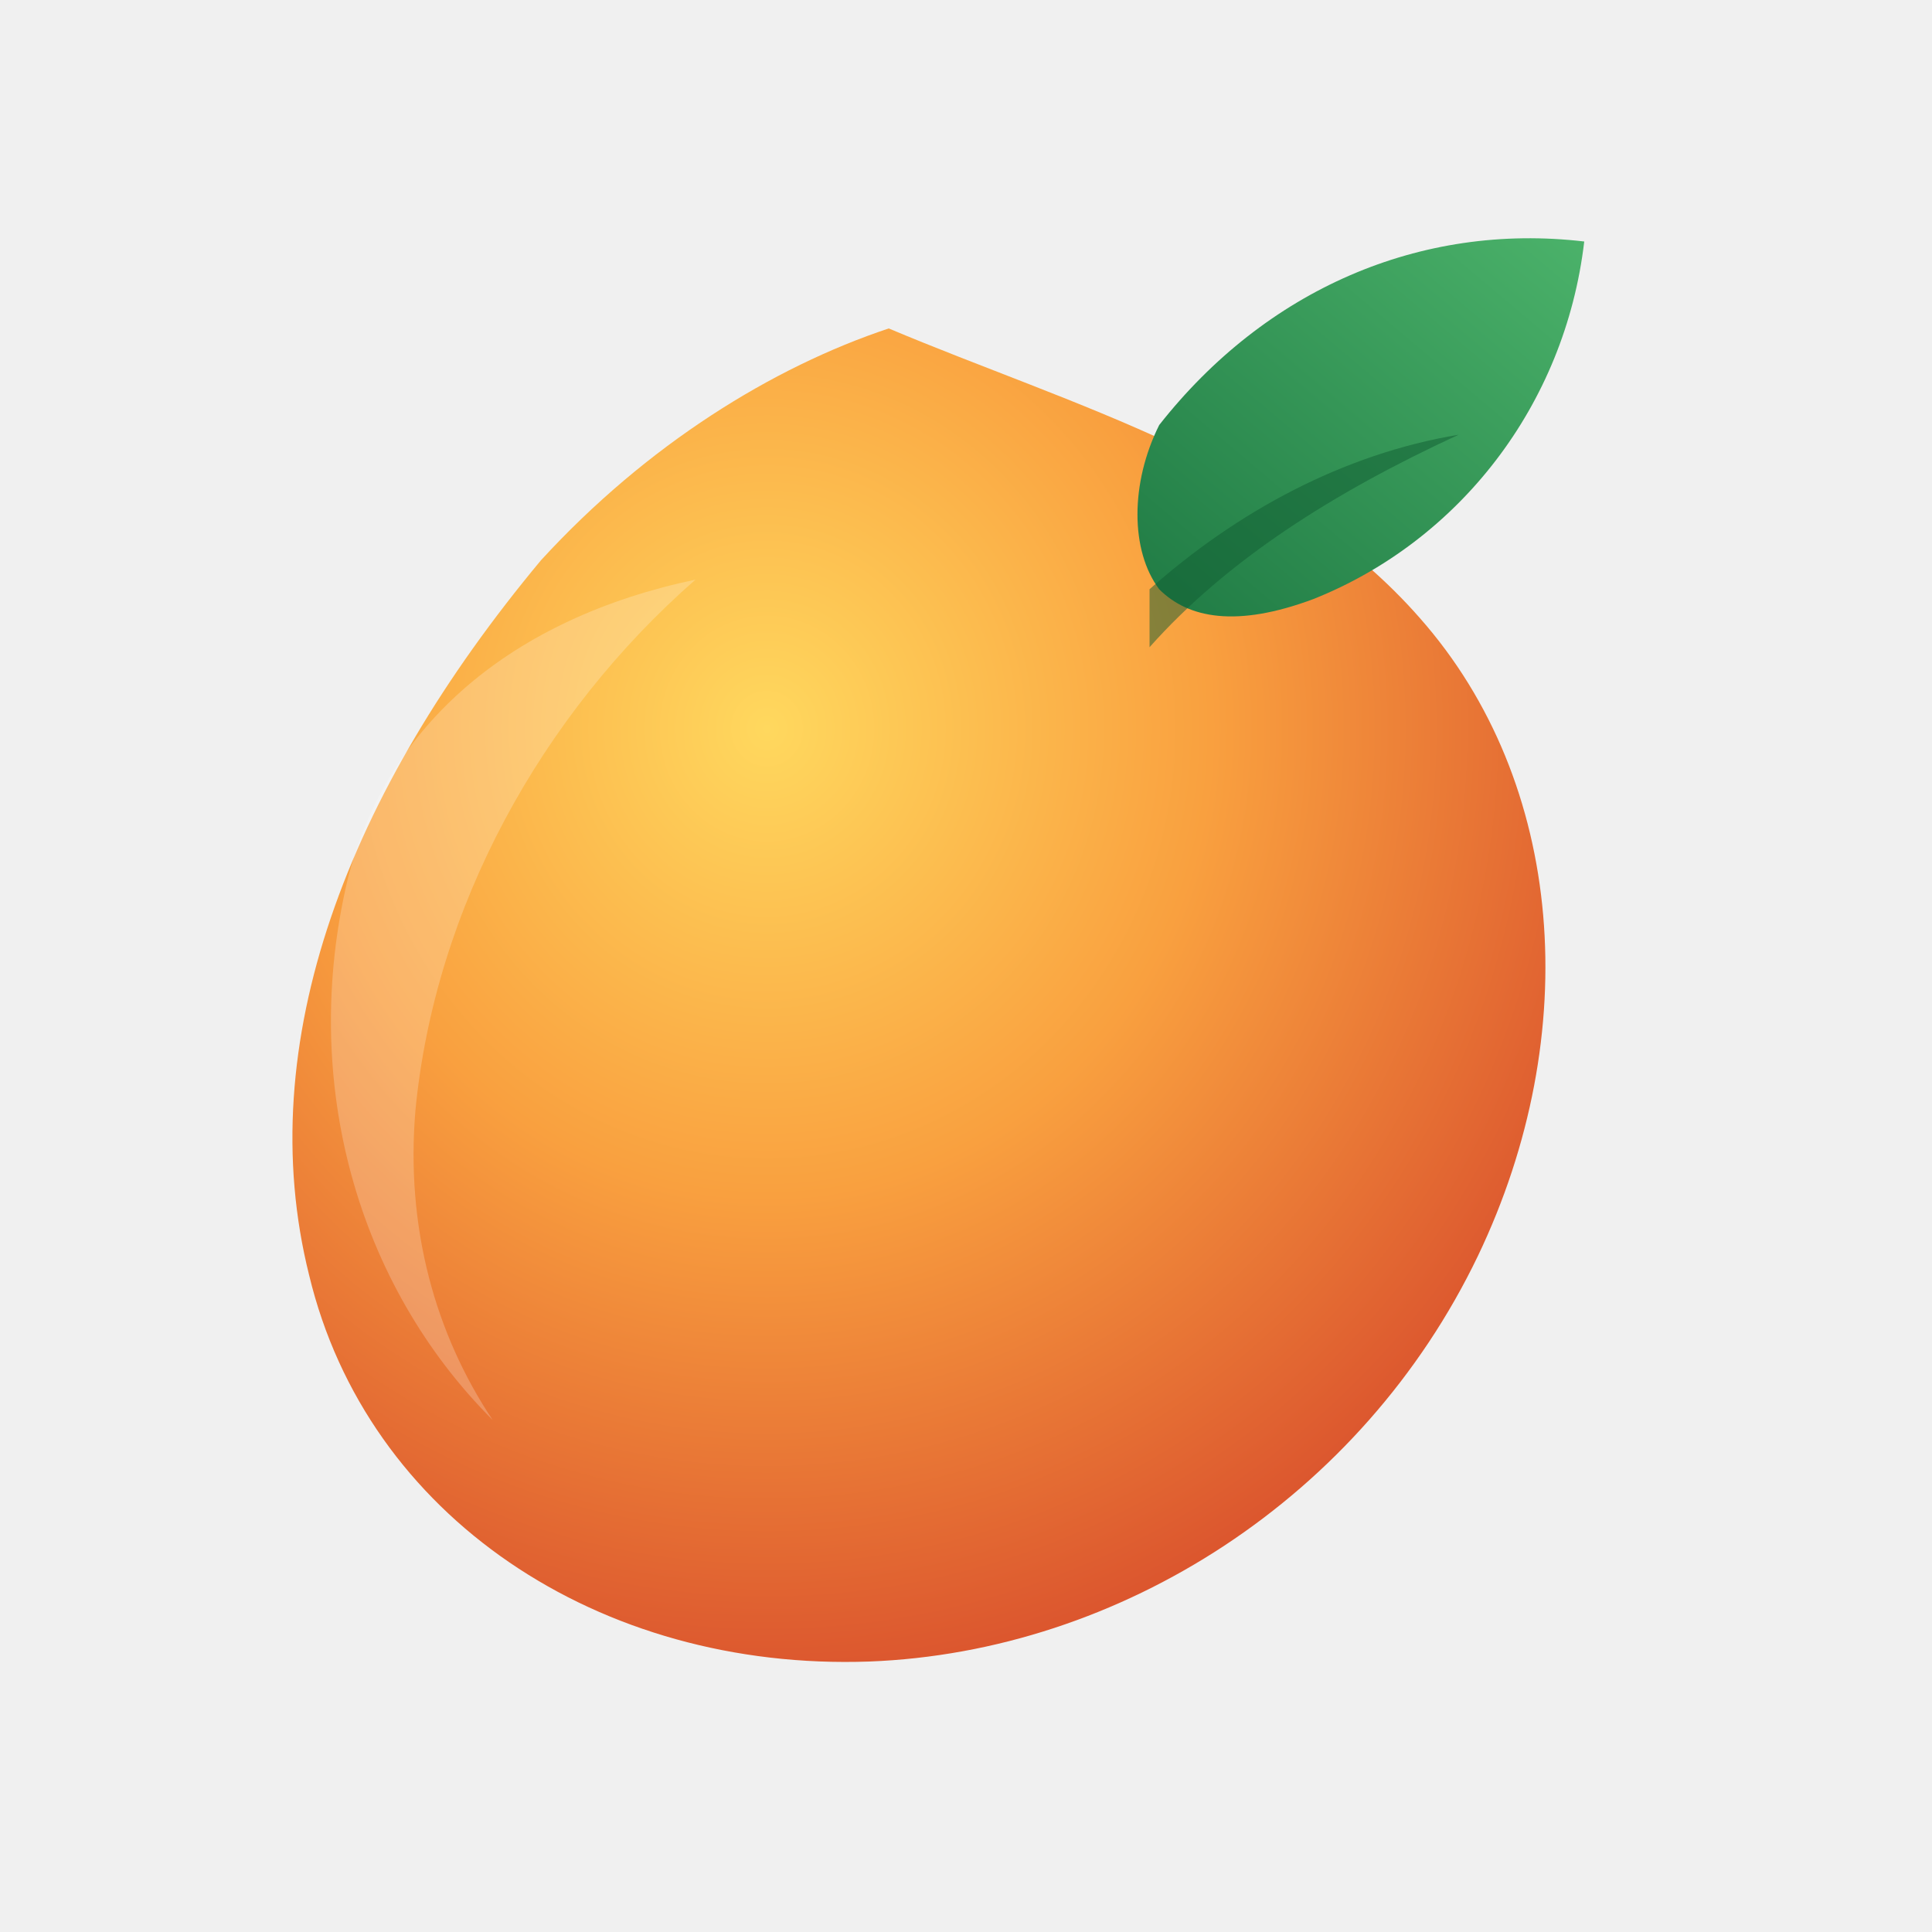
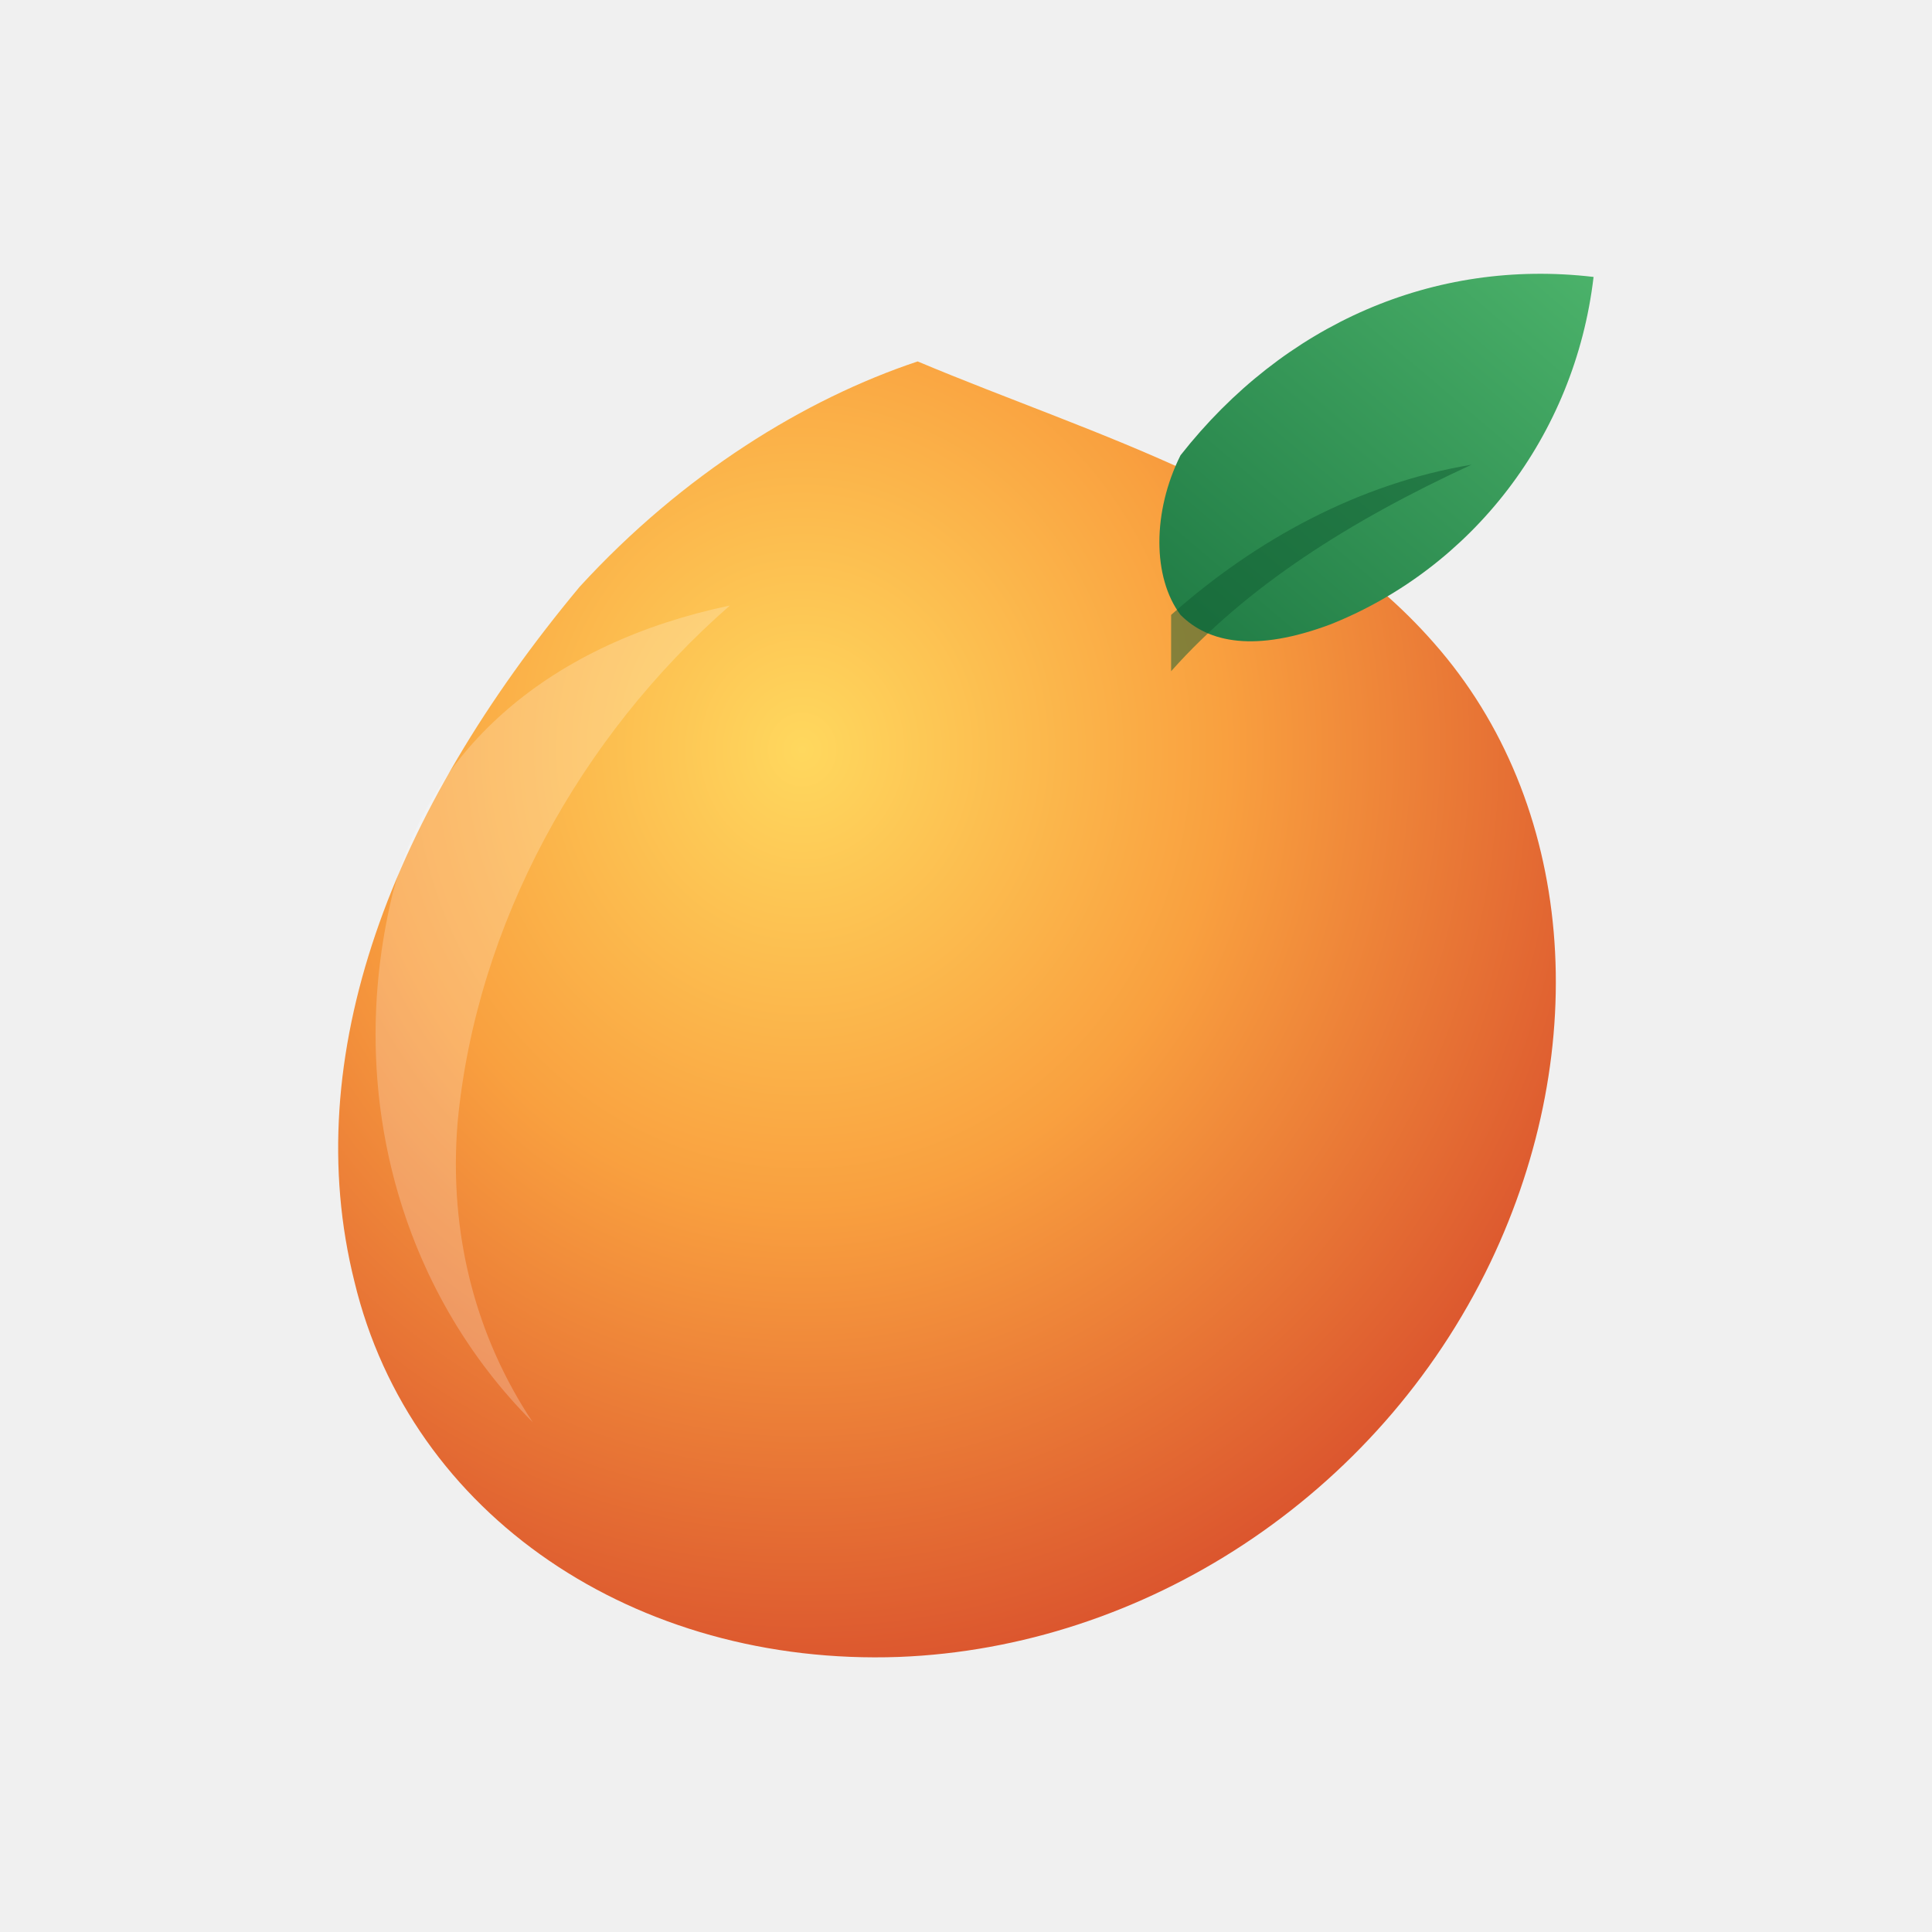
- <svg xmlns="http://www.w3.org/2000/svg" viewBox="0 0 200 200" width="200" height="200">
+ <svg xmlns="http://www.w3.org/2000/svg" viewBox="-5.75 -4.5 205.8 205.8" width="200" height="200">
  <defs>
    <radialGradient id="mg" cx="38%" cy="30%" r="78%">
      <stop offset="0%" stop-color="#ffd85e" />
      <stop offset="45%" stop-color="#f9a03f" />
      <stop offset="100%" stop-color="#d6482b" />
    </radialGradient>
    <linearGradient id="ml" x1="0" y1="1" x2="1" y2="0">
      <stop offset="0%" stop-color="#1f7a44" />
      <stop offset="100%" stop-color="#4bb26a" />
    </linearGradient>
  </defs>
  <path d="M92 34c-12 4-25 12-36 24C36 82 26 108 32 132c6 25 30 41 58 40 26-1 51-17 63-42 11-23 9-49-6-66-14-16-36-22-55-30z" fill="url(#mg)" />
  <path d="M72 60c-16 14-27 34-29 55-1 12 2 23 8 32-14-14-20-35-15-56 4-16 17-27 36-31z" fill="#ffffff" opacity=".22" />
  <path d="M120 44c11-14 27-21 44-19-2 17-13 31-28 37-8 3-13 2-16-1-3-4-3-11 0-17z" fill="url(#ml)" />
  <path d="M119 61c9-8 20-14 32-16-13 6-24 13-32 22z" fill="#0f5c31" opacity=".5" />
</svg>
